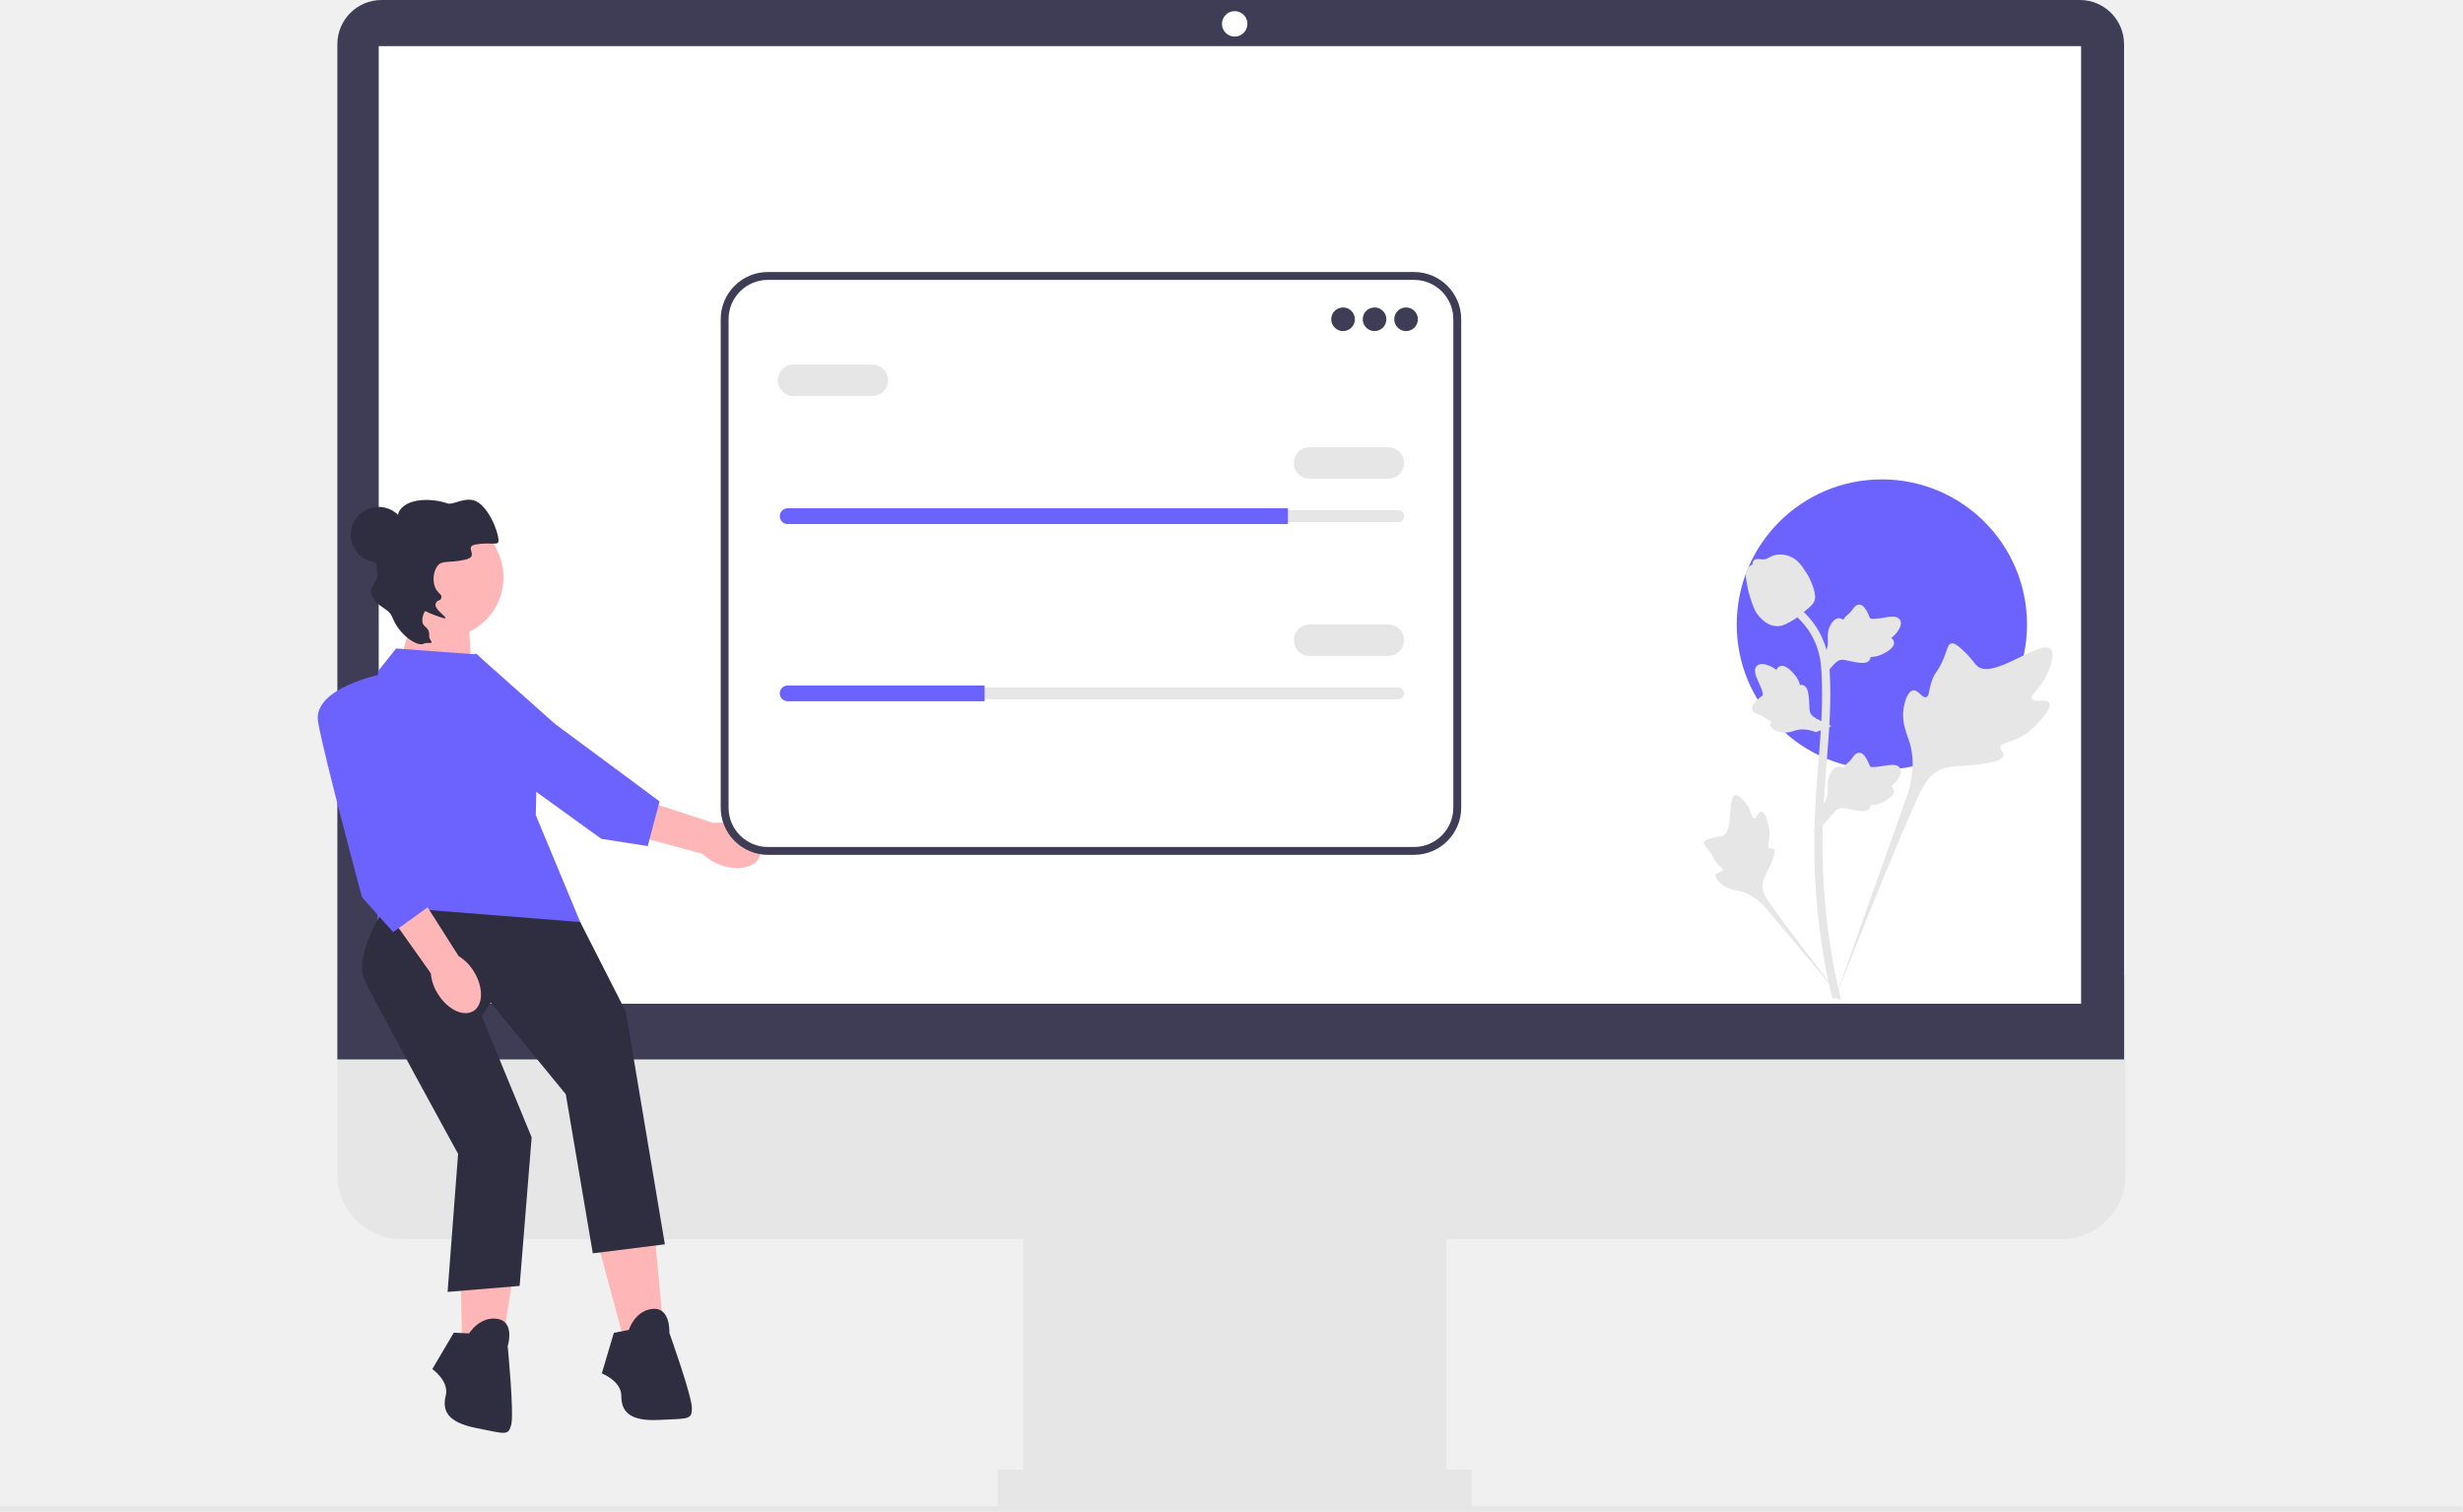
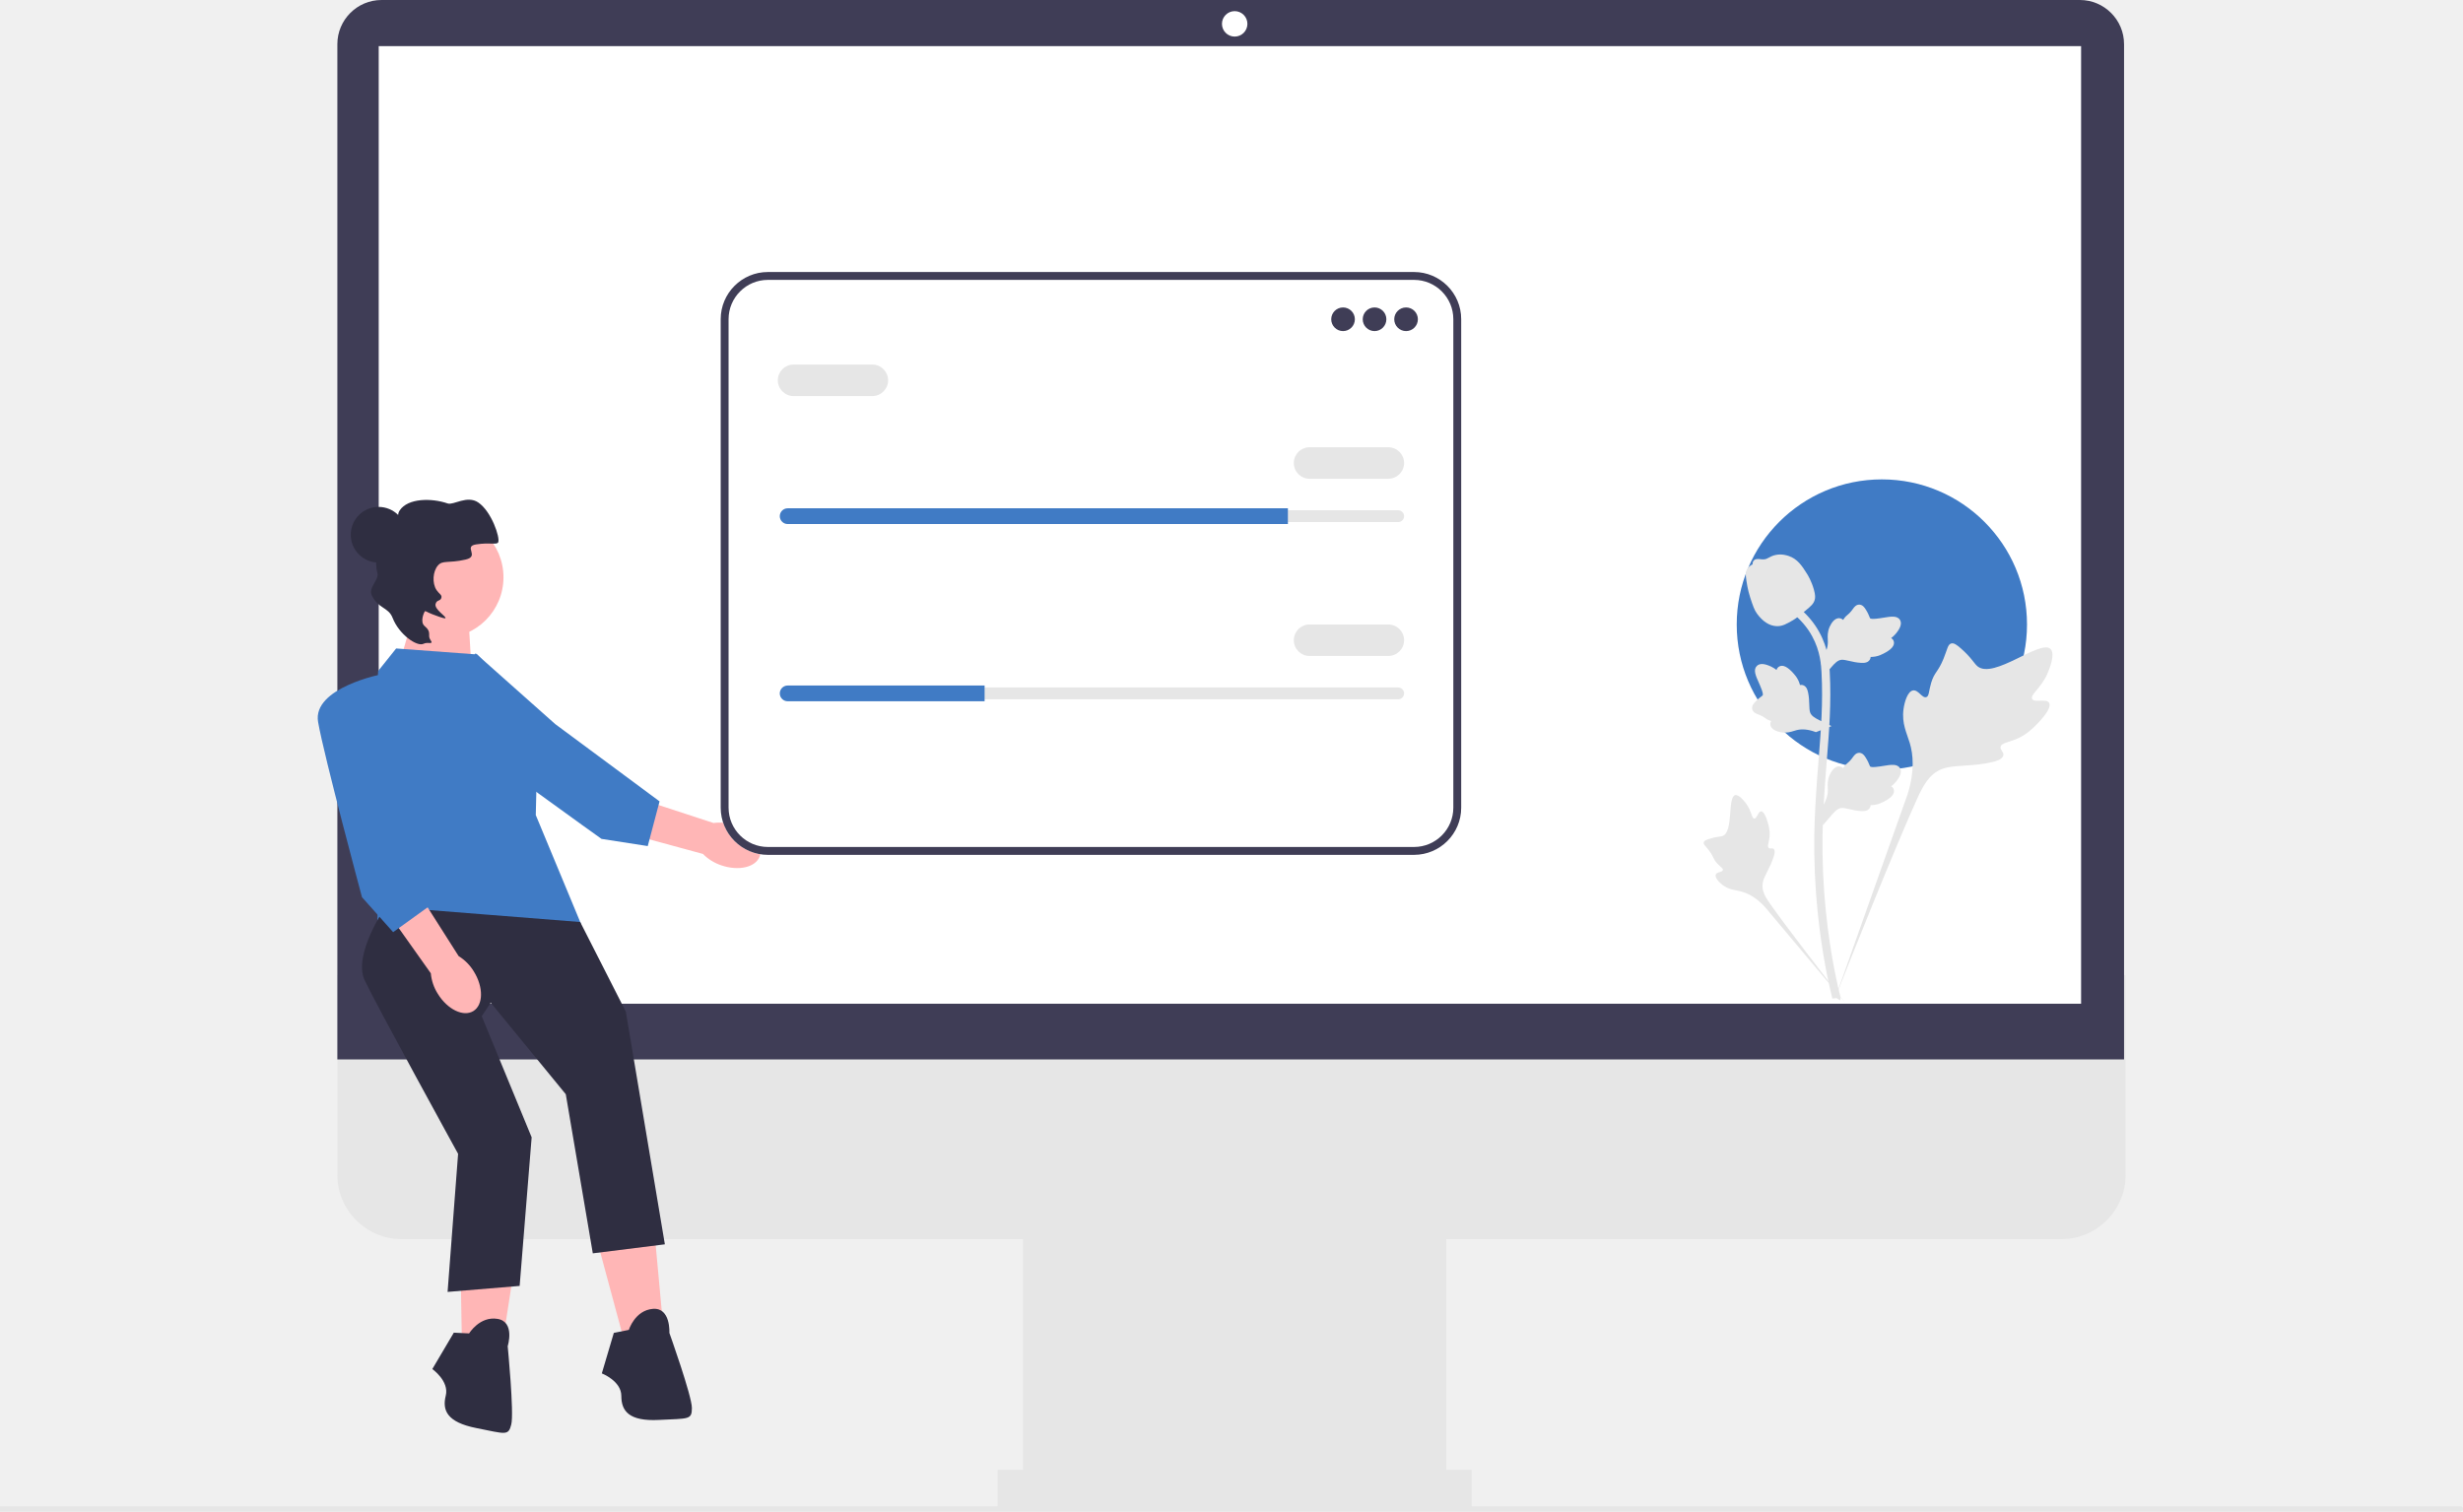
<svg xmlns="http://www.w3.org/2000/svg" width="774.04" height="475.137" viewBox="0 0 774.04 475.137">
  <path d="M647.792,389.5H126.248c-11.154,0-20.229-9.074-20.229-20.229v-62.771H668.02v62.771c0,11.154-9.074,20.229-20.229,20.229Z" fill="#e6e6e6" />
  <rect x="321.52" y="379" width="133" height="95" fill="#e6e6e6" />
  <rect x="313.52" y="462" width="149" height="12" fill="#e6e6e6" />
  <path d="M667.52,333H106.02V13.882c0-7.654,6.228-13.882,13.882-13.882H653.639c7.654,0,13.882,6.228,13.882,13.882V333Z" fill="#3f3d56" />
  <circle cx="388.02" cy="7.5" r="4" fill="#fff" />
  <rect x="119.02" y="14.5" width="535" height="301" fill="#fff" />
-   <circle cx="591.406" cy="196.296" r="45.614" fill="#6c63ff" />
+   <circle cx="591.406" cy="196.296" r="45.614" fill="#407bc5" />
  <path d="M774.04,474.297h0c0,.464-.376,.84-.84,.84H0v-1.68H773.2c.464,0,.84,.376,.84,.84Z" fill="#e6e6e6" />
  <g>
    <polygon points="130.953 189.663 125.189 209.835 148.243 211.276 146.803 187.501 130.953 189.663" fill="#ffb6b6" />
    <g>
      <g>
-         <path id="uuid-a6c07e27-609a-42c1-9803-308006772003-3104" d="M226.73,272.011c5.471,1.868,10.869,.559,12.057-2.923s-2.284-7.817-7.757-9.685c-2.176-.776-4.506-1.02-6.796-.711l-23.28-7.621-3.343,11.001,23.305,6.345c1.623,1.645,3.617,2.877,5.814,3.594Z" fill="#ffb6b6" />
-         <path d="M149.479,205.361s-14.431,17.361-6.082,24.544c8.349,7.183,45.631,33.775,45.631,33.775l14.535,2.263,3.717-14.05-32.82-24.319-24.981-22.213Z" fill="#6c63ff" />
+         <path id="uuid-a6c07e27-609a-42c1-9803-308006772003-145" d="M226.73,272.011c5.471,1.868,10.869,.559,12.057-2.923s-2.284-7.817-7.757-9.685c-2.176-.776-4.506-1.02-6.796-.711l-23.28-7.621-3.343,11.001,23.305,6.345c1.623,1.645,3.617,2.877,5.814,3.594Z" fill="#ffb6b6" />
+         <path d="M149.479,205.361s-14.431,17.361-6.082,24.544c8.349,7.183,45.631,33.775,45.631,33.775l14.535,2.263,3.717-14.05-32.82-24.319-24.981-22.213Z" fill="#407bc5" />
      </g>
      <polygon points="187.716 390.18 195.736 419.902 208.474 417.543 205.643 386.878 187.716 390.18" fill="#ffb6b6" />
      <path d="M197.623,418.015l-4.718,.944-3.774,12.738s6.133,2.359,6.133,7.077,2.359,8.02,11.794,7.548,10.379,0,10.379-3.774-7.077-23.588-7.077-23.588c0,0,.472-8.02-5.189-7.548s-7.548,6.605-7.548,6.605Z" fill="#2f2e41" />
      <polygon points="144.589 389.718 145.136 420.497 158.065 421.309 162.781 390.877 144.589 389.718" fill="#ffb6b6" />
      <path d="M147.426,419.126l-4.805-.233-6.76,11.437s5.375,3.78,4.227,8.356,.337,8.353,9.603,10.191c9.267,1.838,10.067,2.525,10.985-1.135,.918-3.661-1.124-24.601-1.124-24.601,0,0,2.409-7.664-3.197-8.584-5.606-.92-8.928,4.57-8.928,4.57Z" fill="#2f2e41" />
-       <path d="M149.975,205.719l-25.475-1.887-5.661,7.077s-2.831,47.648-.944,52.366,.472,31.608,.472,31.608l64.222-4.482-14.214-34.203,.472-19.814-12.738-24.06-6.133-6.605Z" fill="#6c63ff" />
+       <path d="M149.975,205.719l-25.475-1.887-5.661,7.077s-2.831,47.648-.944,52.366,.472,31.608,.472,31.608l64.222-4.482-14.214-34.203,.472-19.814-12.738-24.06-6.133-6.605Z" fill="#407bc5" />
      <path d="M121.197,284.976s-10.379,15.097-6.605,23.117,29.374,54.587,29.374,54.587l-3.302,43.403,22.645-1.887,3.774-46.705-15.693-38.075,2.831-4.246,23.588,28.778,8.492,50.007,22.645-2.831-12.266-73.124-14.335-28.184-61.148-4.84Z" fill="#2f2e41" />
      <circle cx="118.979" cy="168.082" r="8.746" fill="#2f2e41" />
      <circle cx="139.178" cy="181.459" r="19.048" fill="#ffb6b6" />
      <path d="M133.139,202.342c-2.024,1.072-7.721-2.865-9.759-8.14-1.311-3.394-4.499-2.829-6.533-7.062-1.185-2.466,2.354-4.879,1.77-7.011-1.058-3.864,.268-7.32,.437-7.744,1.459-3.656,3.608-3.571,5.342-7.825,1.044-2.562,.374-2.862,1.252-4.172,2.532-3.782,9.879-3.926,15.06-2.137,1.793,.619,6.112-2.698,9.618-.295,4.131,2.831,6.879,10.99,6.247,12.485-.384,.908-2.523-.017-6.971,.682-4.118,.647,1.317,3.724-3.317,4.773-5.48,1.24-7.131,.108-8.65,1.842-1.605,1.833-1.902,5.542-.437,7.744,.727,1.093,1.664,1.478,1.547,2.239-.214,1.388-1.448,.634-1.852,2.106-.47,1.713,3.433,3.959,3.094,4.477-.068,.104-.361,.217-4.172-1.252-1.522-.587-2.109-1.093-2.279-.906-.276,.303-1.645,3.345-.09,4.639,2.42,2.013,.743,2.813,1.846,4.39,1.138,1.626-.866,.486-2.152,1.168Z" fill="#2f2e41" />
      <g>
-         <path id="uuid-cdcc4a7b-c7e9-4136-bdd1-e7c84b73eb6c-3105" d="M137.599,312.396c3.04,4.917,8.041,7.334,11.17,5.399,3.129-1.935,3.201-7.489,.159-12.407-1.188-1.981-2.833-3.649-4.798-4.865l-13.143-20.671-9.569,6.374,13.973,19.702c.209,2.302,.966,4.52,2.209,6.468Z" fill="#ffb6b6" />
-         <path d="M120.253,211.852s-22.173,4.246-20.286,15.097,13.798,55.069,13.798,55.069l9.79,10.979,11.794-8.492-9.907-39.628-5.189-33.024Z" fill="#6c63ff" />
+         <path id="uuid-cdcc4a7b-c7e9-4136-bdd1-e7c84b73eb6c-146" d="M137.599,312.396c3.04,4.917,8.041,7.334,11.17,5.399,3.129-1.935,3.201-7.489,.159-12.407-1.188-1.981-2.833-3.649-4.798-4.865l-13.143-20.671-9.569,6.374,13.973,19.702c.209,2.302,.966,4.52,2.209,6.468Z" fill="#ffb6b6" />
+         <path d="M120.253,211.852s-22.173,4.246-20.286,15.097,13.798,55.069,13.798,55.069l9.79,10.979,11.794-8.492-9.907-39.628-5.189-33.024Z" fill="#407bc5" />
      </g>
    </g>
  </g>
  <g>
    <path d="M643.975,220.914c-.872-1.47-4.644,.104-5.338-1.23-.691-1.33,2.814-3.355,4.816-7.983,.361-.835,2.637-6.094,.952-7.716-3.193-3.076-17.804,9.618-22.918,5.464-1.122-.912-1.906-2.731-5.302-5.686-1.351-1.175-2.168-1.706-2.959-1.509-1.122,.28-1.211,1.782-2.414,4.734-1.804,4.428-2.871,4.16-3.923,7.693-.78,2.622-.602,4.147-1.52,4.444-1.299,.42-2.496-2.361-4.142-2.112-1.68,.254-2.696,3.493-3.017,5.918-.602,4.55,1.069,7.553,1.995,10.71,1.007,3.431,1.604,8.649-.721,16.036l-23.007,64.822c5.079-13.301,19.786-49.763,25.966-63.313,1.784-3.911,3.754-7.879,7.798-9.445,3.894-1.508,9.242-.607,16.06-2.25,.796-.192,3.006-.754,3.284-2.054,.23-1.074-1.07-1.674-.87-2.68,.268-1.35,2.824-1.366,5.964-2.924,2.215-1.098,3.594-2.404,4.781-3.527,.358-.339,5.675-5.434,4.514-7.391h-0Z" fill="#e6e6e6" />
    <path d="M553.46,255.039c-.973,.004-1.289,2.309-2.144,2.265-.852-.044-.835-2.349-2.528-4.667-.305-.418-2.23-3.052-3.513-2.694-2.431,.68-.417,11.513-3.931,12.825-.771,.288-1.891,.147-4.321,.962-.967,.324-1.463,.572-1.594,1.017-.186,.631,.525,1.108,1.627,2.551,1.653,2.163,1.213,2.61,2.644,4.145,1.062,1.14,1.862,1.492,1.742,2.028-.169,.759-1.879,.544-2.232,1.424-.36,.898,.936,2.331,2.034,3.188,2.06,1.609,4.015,1.655,5.832,2.111,1.974,.496,4.708,1.708,7.663,4.981l25.177,29.995c-5.063-6.331-18.715-24.069-23.583-31.012-1.405-2.004-2.784-4.116-2.385-6.553,.384-2.346,2.368-4.711,3.529-8.531,.136-.446,.497-1.693-.06-2.204-.461-.423-1.13,.042-1.567-.346-.585-.521,.144-1.78,.286-3.771,.1-1.404-.143-2.458-.352-3.364-.063-.273-1.03-4.353-2.325-4.348v0Z" fill="#e6e6e6" />
    <path d="M572.875,259.397l-.586-5.234,.268-.397c1.24-1.835,1.872-3.627,1.879-5.328,.001-.27-.011-.541-.024-.816-.051-1.092-.114-2.449,.594-4.031,.397-.882,1.511-2.924,3.187-2.671,.451,.063,.792,.27,1.051,.513,.038-.061,.077-.121,.119-.187,.522-.796,.935-1.137,1.333-1.466,.306-.253,.622-.513,1.117-1.13,.217-.27,.387-.508,.529-.708,.433-.604,1-1.324,1.998-1.312,1.067,.051,1.625,.933,1.995,1.516,.661,1.041,.96,1.792,1.159,2.29,.072,.182,.154,.387,.196,.45,.344,.505,3.138,.033,4.19-.139,2.364-.394,4.41-.735,5.253,.756,.604,1.067,.155,2.477-1.374,4.304-.476,.569-.983,1.001-1.433,1.34,.373,.222,.706,.564,.842,1.099h0c.318,1.269-.772,2.54-3.24,3.783-.613,.311-1.438,.725-2.594,.925-.545,.094-1.035,.116-1.454,.129-.009,.243-.066,.505-.214,.776-.433,.796-1.336,1.175-2.695,1.084-1.496-.078-2.728-.364-3.815-.614-.949-.217-1.767-.402-2.409-.359-1.19,.096-2.108,1.049-3.184,2.285l-2.688,3.142h-0Z" fill="#e6e6e6" />
    <path d="M575.595,228.233l-4.914,1.895-.452-.159c-2.089-.734-3.983-.89-5.63-.466-.262,.067-.52,.148-.784,.23-1.043,.326-2.34,.731-4.05,.448-.954-.16-3.212-.72-3.392-2.405-.053-.452,.061-.835,.23-1.147-.068-.021-.137-.044-.211-.067-.902-.303-1.337-.616-1.756-.918-.322-.232-.654-.471-1.376-.794-.317-.142-.589-.245-.819-.333-.694-.266-1.535-.631-1.776-1.6-.222-1.044,.49-1.808,.961-2.315,.84-.903,1.49-1.383,1.921-1.702,.158-.116,.335-.247,.385-.304,.402-.461-.764-3.043-1.197-4.018-.981-2.187-1.83-4.079-.601-5.273,.878-.855,2.356-.779,4.512,.237,.671,.317,1.217,.697,1.659,1.046,.121-.417,.366-.826,.85-1.093h0c1.146-.63,2.653,.103,4.482,2.174,.456,.514,1.066,1.207,1.553,2.275,.229,.503,.375,.972,.494,1.374,.237-.053,.506-.065,.805,.01,.88,.217,1.476,.994,1.732,2.332,.304,1.467,.34,2.731,.374,3.846,.03,.973,.059,1.811,.264,2.421,.395,1.127,1.549,1.773,3.018,2.501l3.721,1.803-0,0Z" fill="#e6e6e6" />
    <path d="M572.875,212.813l-.586-5.234,.268-.397c1.24-1.835,1.872-3.627,1.879-5.328,.001-.27-.011-.541-.024-.816-.051-1.092-.114-2.449,.594-4.031,.397-.882,1.511-2.924,3.187-2.671,.451,.063,.792,.27,1.051,.513,.038-.061,.077-.121,.119-.187,.522-.796,.935-1.137,1.333-1.466,.306-.253,.622-.513,1.117-1.13,.217-.27,.387-.508,.529-.708,.433-.604,1-1.324,1.998-1.312,1.067,.051,1.625,.933,1.995,1.516,.661,1.041,.96,1.792,1.159,2.29,.072,.182,.154,.387,.196,.45,.344,.505,3.138,.033,4.19-.139,2.364-.394,4.41-.735,5.253,.756,.604,1.067,.155,2.477-1.374,4.304-.476,.569-.983,1.001-1.433,1.34,.373,.222,.706,.564,.842,1.099h0c.318,1.269-.772,2.54-3.24,3.783-.613,.311-1.438,.725-2.594,.925-.545,.094-1.035,.116-1.454,.129-.009,.243-.066,.505-.214,.776-.433,.796-1.336,1.175-2.695,1.084-1.496-.078-2.728-.364-3.815-.614-.949-.217-1.767-.402-2.409-.359-1.19,.096-2.108,1.049-3.184,2.285l-2.688,3.142h-0Z" fill="#e6e6e6" />
    <path d="M578.23,314.412l-1.097-.687-.265-1.266,.265,1.266-1.279,.147c-.02-.119-.09-.392-.195-.819-.572-2.34-2.318-9.462-3.773-20.679-1.016-7.83-1.591-15.879-1.71-23.929-.119-8.062,.263-14.166,.569-19.071,.231-3.7,.512-7.223,.787-10.655,.733-9.169,1.424-17.831,.91-27.419-.114-2.141-.353-6.596-2.956-11.338-1.51-2.75-3.59-5.191-6.183-7.253l1.612-2.027c2.862,2.28,5.163,4.984,6.84,8.037,2.886,5.257,3.147,10.112,3.272,12.445,.523,9.758-.176,18.503-.916,27.76-.273,3.42-.553,6.927-.783,10.612-.303,4.86-.681,10.911-.564,18.869,.116,7.954,.685,15.905,1.687,23.636,1.438,11.075,3.158,18.091,3.723,20.396,.301,1.231,.364,1.489,.056,1.976v-0Z" fill="#e6e6e6" />
    <path d="M558.558,196.82c-.106,0-.214-.003-.322-.01-2.204-.119-4.245-1.438-6.067-3.92-.854-1.168-1.291-2.5-2.163-5.156-.135-.409-.792-2.487-1.192-5.345-.262-1.868-.229-2.649,.142-3.339,.411-.768,1.075-1.304,1.823-1.666-.033-.248-.006-.503,.101-.763,.441-1.079,1.614-.938,2.248-.869,.321,.04,.722,.094,1.154,.071,.68-.033,1.045-.235,1.599-.538,.529-.291,1.188-.652,2.165-.852,1.926-.402,3.54,.144,4.072,.323,2.799,.933,4.179,3.109,5.776,5.628,.318,.505,1.412,2.345,2.133,4.868,.521,1.82,.447,2.628,.291,3.23-.318,1.236-1.07,1.944-2.98,3.505-1.994,1.635-2.995,2.454-3.854,2.952-2,1.155-3.256,1.88-4.925,1.88v0Z" fill="#e6e6e6" />
  </g>
  <g>
    <path d="M444.384,268.703H241.318c-8.175,0-14.825-6.651-14.825-14.825V100.325c0-8.174,6.65-14.825,14.825-14.825h203.066c8.175,0,14.825,6.651,14.825,14.825V253.877c0,8.174-6.65,14.825-14.825,14.825Z" fill="#fff" />
    <path d="M444.384,268.703H241.318c-8.175,0-14.825-6.651-14.825-14.825V100.325c0-8.174,6.65-14.825,14.825-14.825h203.066c8.175,0,14.825,6.651,14.825,14.825V253.877c0,8.174-6.65,14.825-14.825,14.825ZM241.318,87.976c-6.809,0-12.35,5.54-12.35,12.35V253.877c0,6.809,5.54,12.35,12.35,12.35h203.066c6.809,0,12.35-5.54,12.35-12.35V100.325c0-6.809-5.54-12.35-12.35-12.35H241.318Z" fill="#3f3d56" />
    <circle cx="422.074" cy="100.354" r="3.714" fill="#3f3d56" />
    <circle cx="431.976" cy="100.354" r="3.714" fill="#3f3d56" />
    <circle cx="441.879" cy="100.354" r="3.714" fill="#3f3d56" />
    <path d="M247.536,160.39c-1.024,0-1.857,.833-1.857,1.857,0,.499,.193,.961,.543,1.302,.353,.361,.815,.555,1.314,.555h191.868c1.024,0,1.857-.833,1.857-1.857,0-.499-.193-.961-.543-1.302-.353-.361-.815-.555-1.314-.555H247.536Z" fill="#e6e6e6" />
-     <path d="M404.744,159.771v4.951H247.536c-.681,0-1.3-.272-1.745-.73-.458-.446-.73-1.065-.73-1.745,0-1.362,1.114-2.476,2.476-2.476h157.208Z" fill="#6c63ff" />
+     <path d="M404.744,159.771v4.951H247.536c-.681,0-1.3-.272-1.745-.73-.458-.446-.73-1.065-.73-1.745,0-1.362,1.114-2.476,2.476-2.476h157.208Z" fill="#407bc5" />
    <path d="M436.309,150.487h-24.757c-2.73,0-4.951-2.221-4.951-4.951s2.221-4.951,4.951-4.951h24.757c2.73,0,4.951,2.221,4.951,4.951s-2.221,4.951-4.951,4.951Z" fill="#e6e6e6" />
    <path d="M274.15,124.492h-24.757c-2.73,0-4.951-2.221-4.951-4.951s2.221-4.951,4.951-4.951h24.757c2.73,0,4.951,2.221,4.951,4.951s-2.221,4.951-4.951,4.951Z" fill="#e6e6e6" />
    <path d="M247.536,216.094c-1.024,0-1.857,.833-1.857,1.857,0,.499,.193,.961,.543,1.302,.353,.361,.815,.555,1.314,.555h191.868c1.024,0,1.857-.833,1.857-1.857,0-.499-.193-.961-.543-1.302-.353-.361-.815-.555-1.314-.555H247.536Z" fill="#e6e6e6" />
-     <path d="M309.429,215.475v4.951h-61.893c-.681,0-1.3-.272-1.745-.73-.458-.446-.73-1.065-.73-1.745,0-1.362,1.114-2.476,2.476-2.476h61.893Z" fill="#6c63ff" />
+     <path d="M309.429,215.475v4.951h-61.893c-.681,0-1.3-.272-1.745-.73-.458-.446-.73-1.065-.73-1.745,0-1.362,1.114-2.476,2.476-2.476h61.893Z" fill="#407bc5" />
    <path d="M436.309,206.191h-24.757c-2.73,0-4.951-2.221-4.951-4.951s2.221-4.951,4.951-4.951h24.757c2.73,0,4.951,2.221,4.951,4.951s-2.221,4.951-4.951,4.951Z" fill="#e6e6e6" />
  </g>
</svg>
